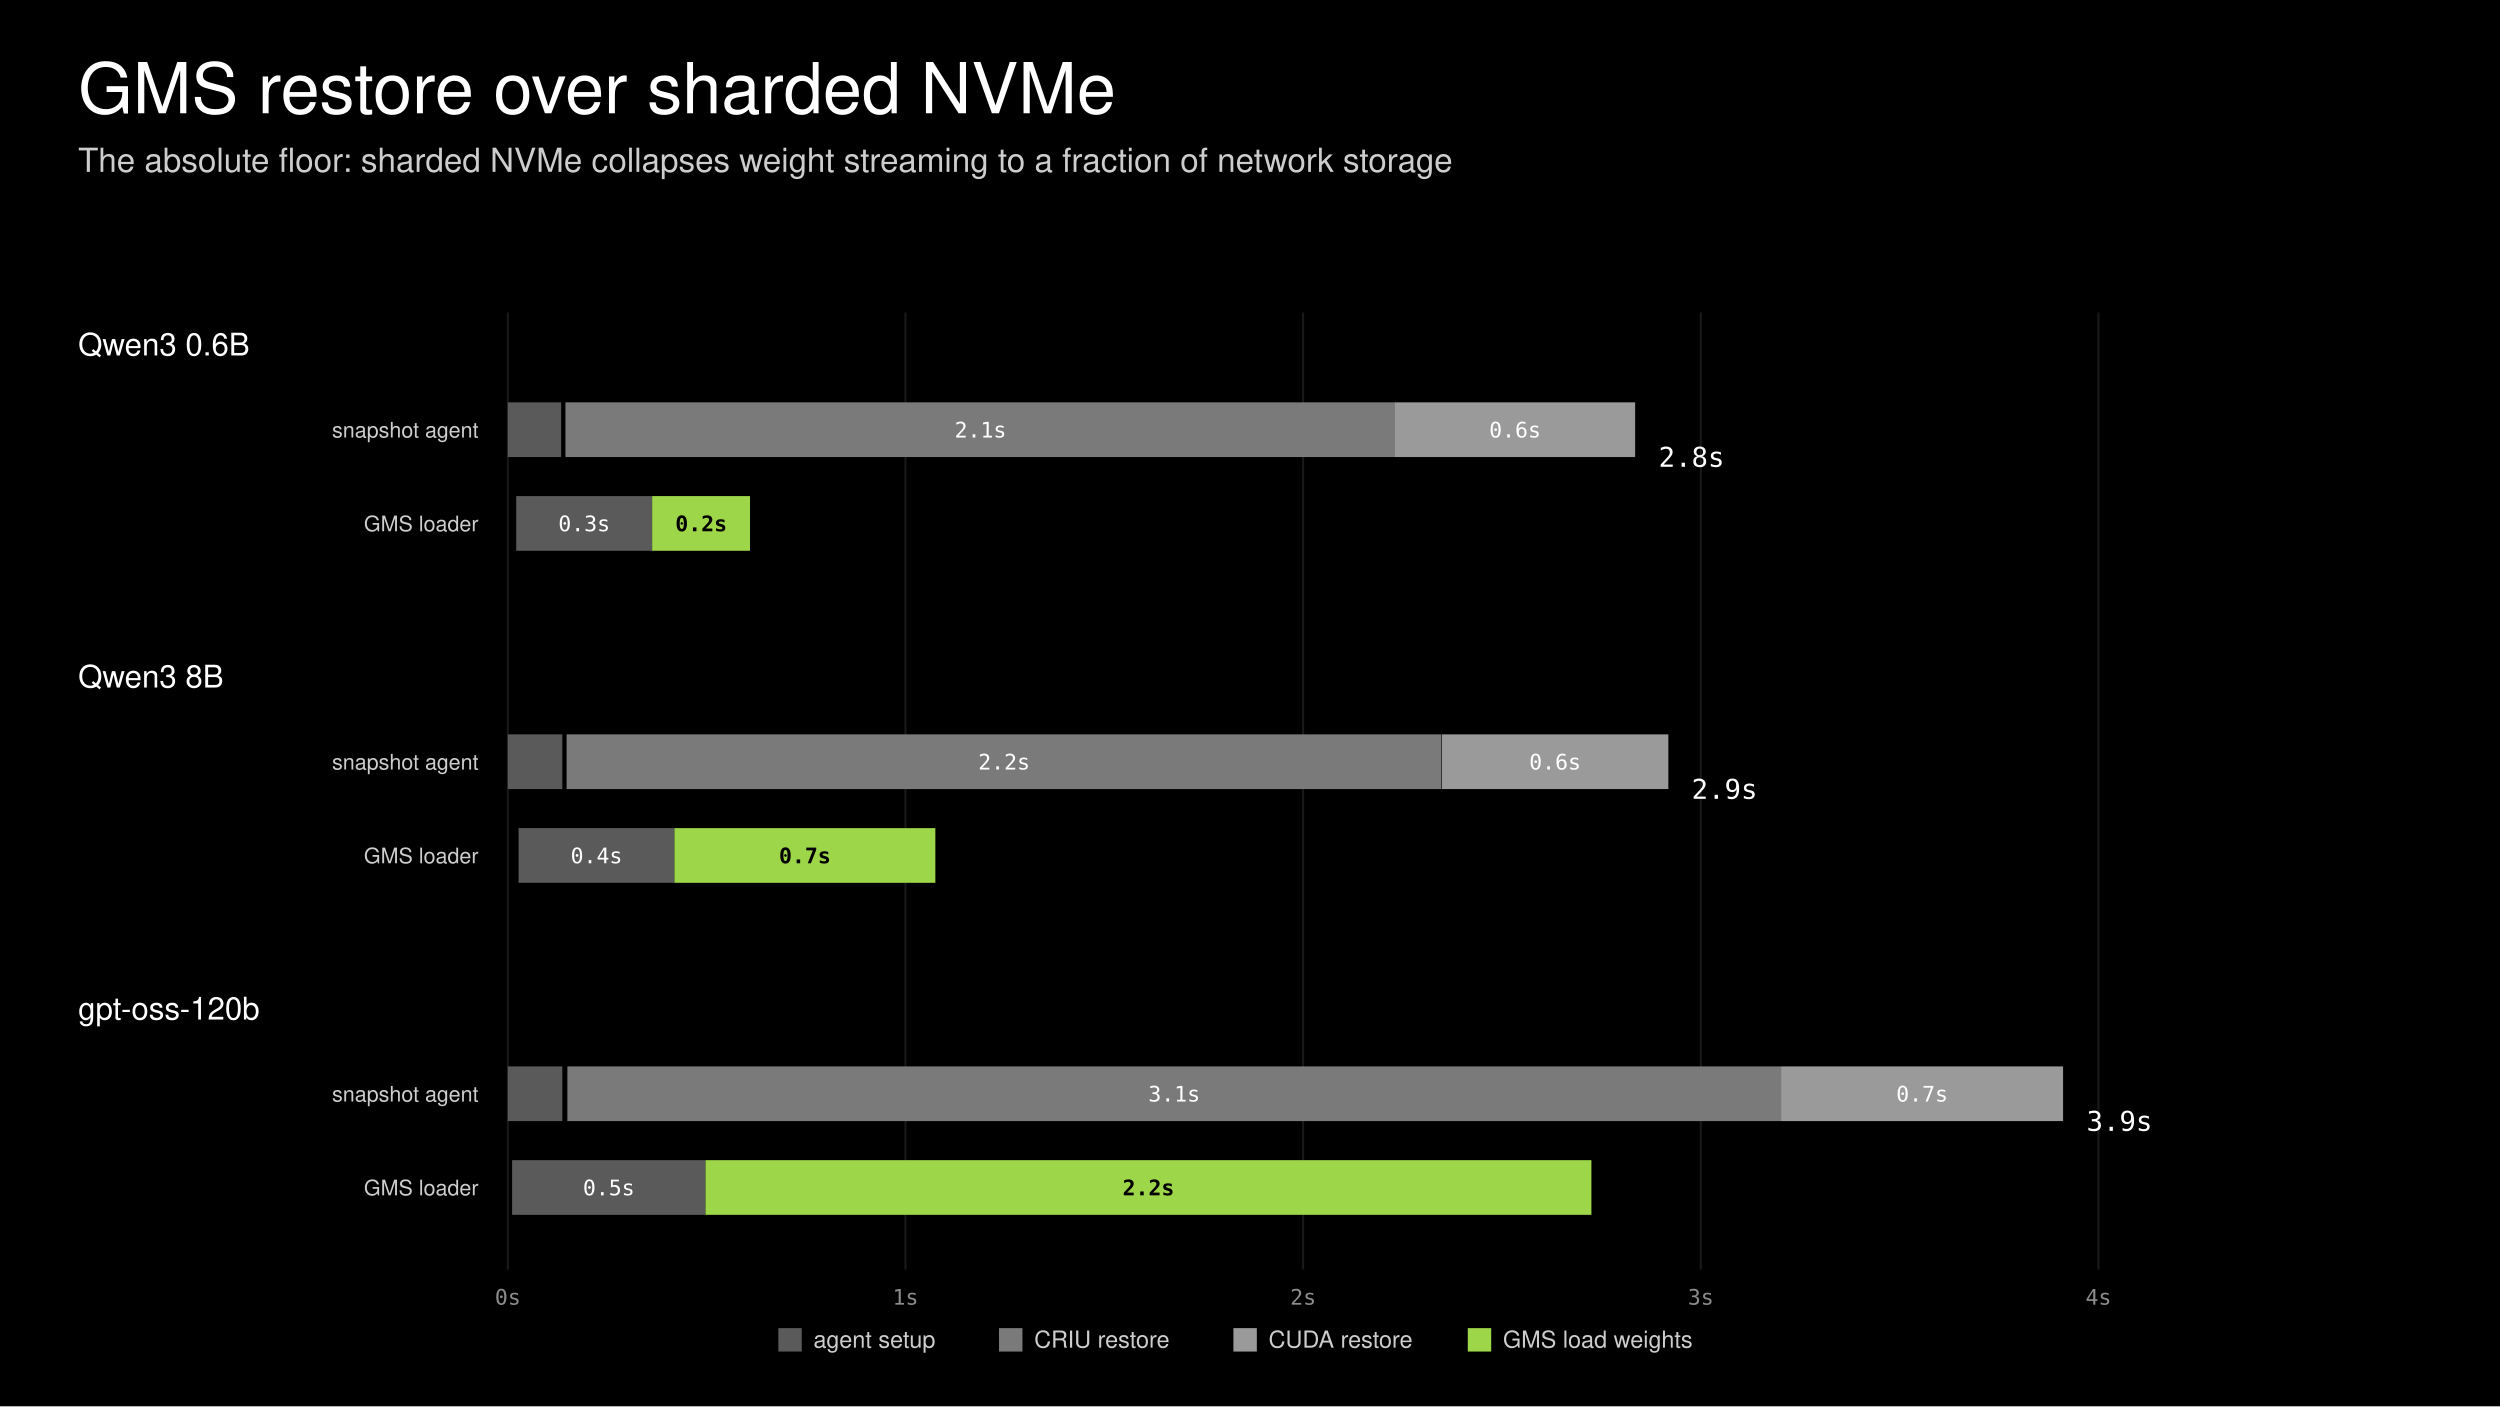
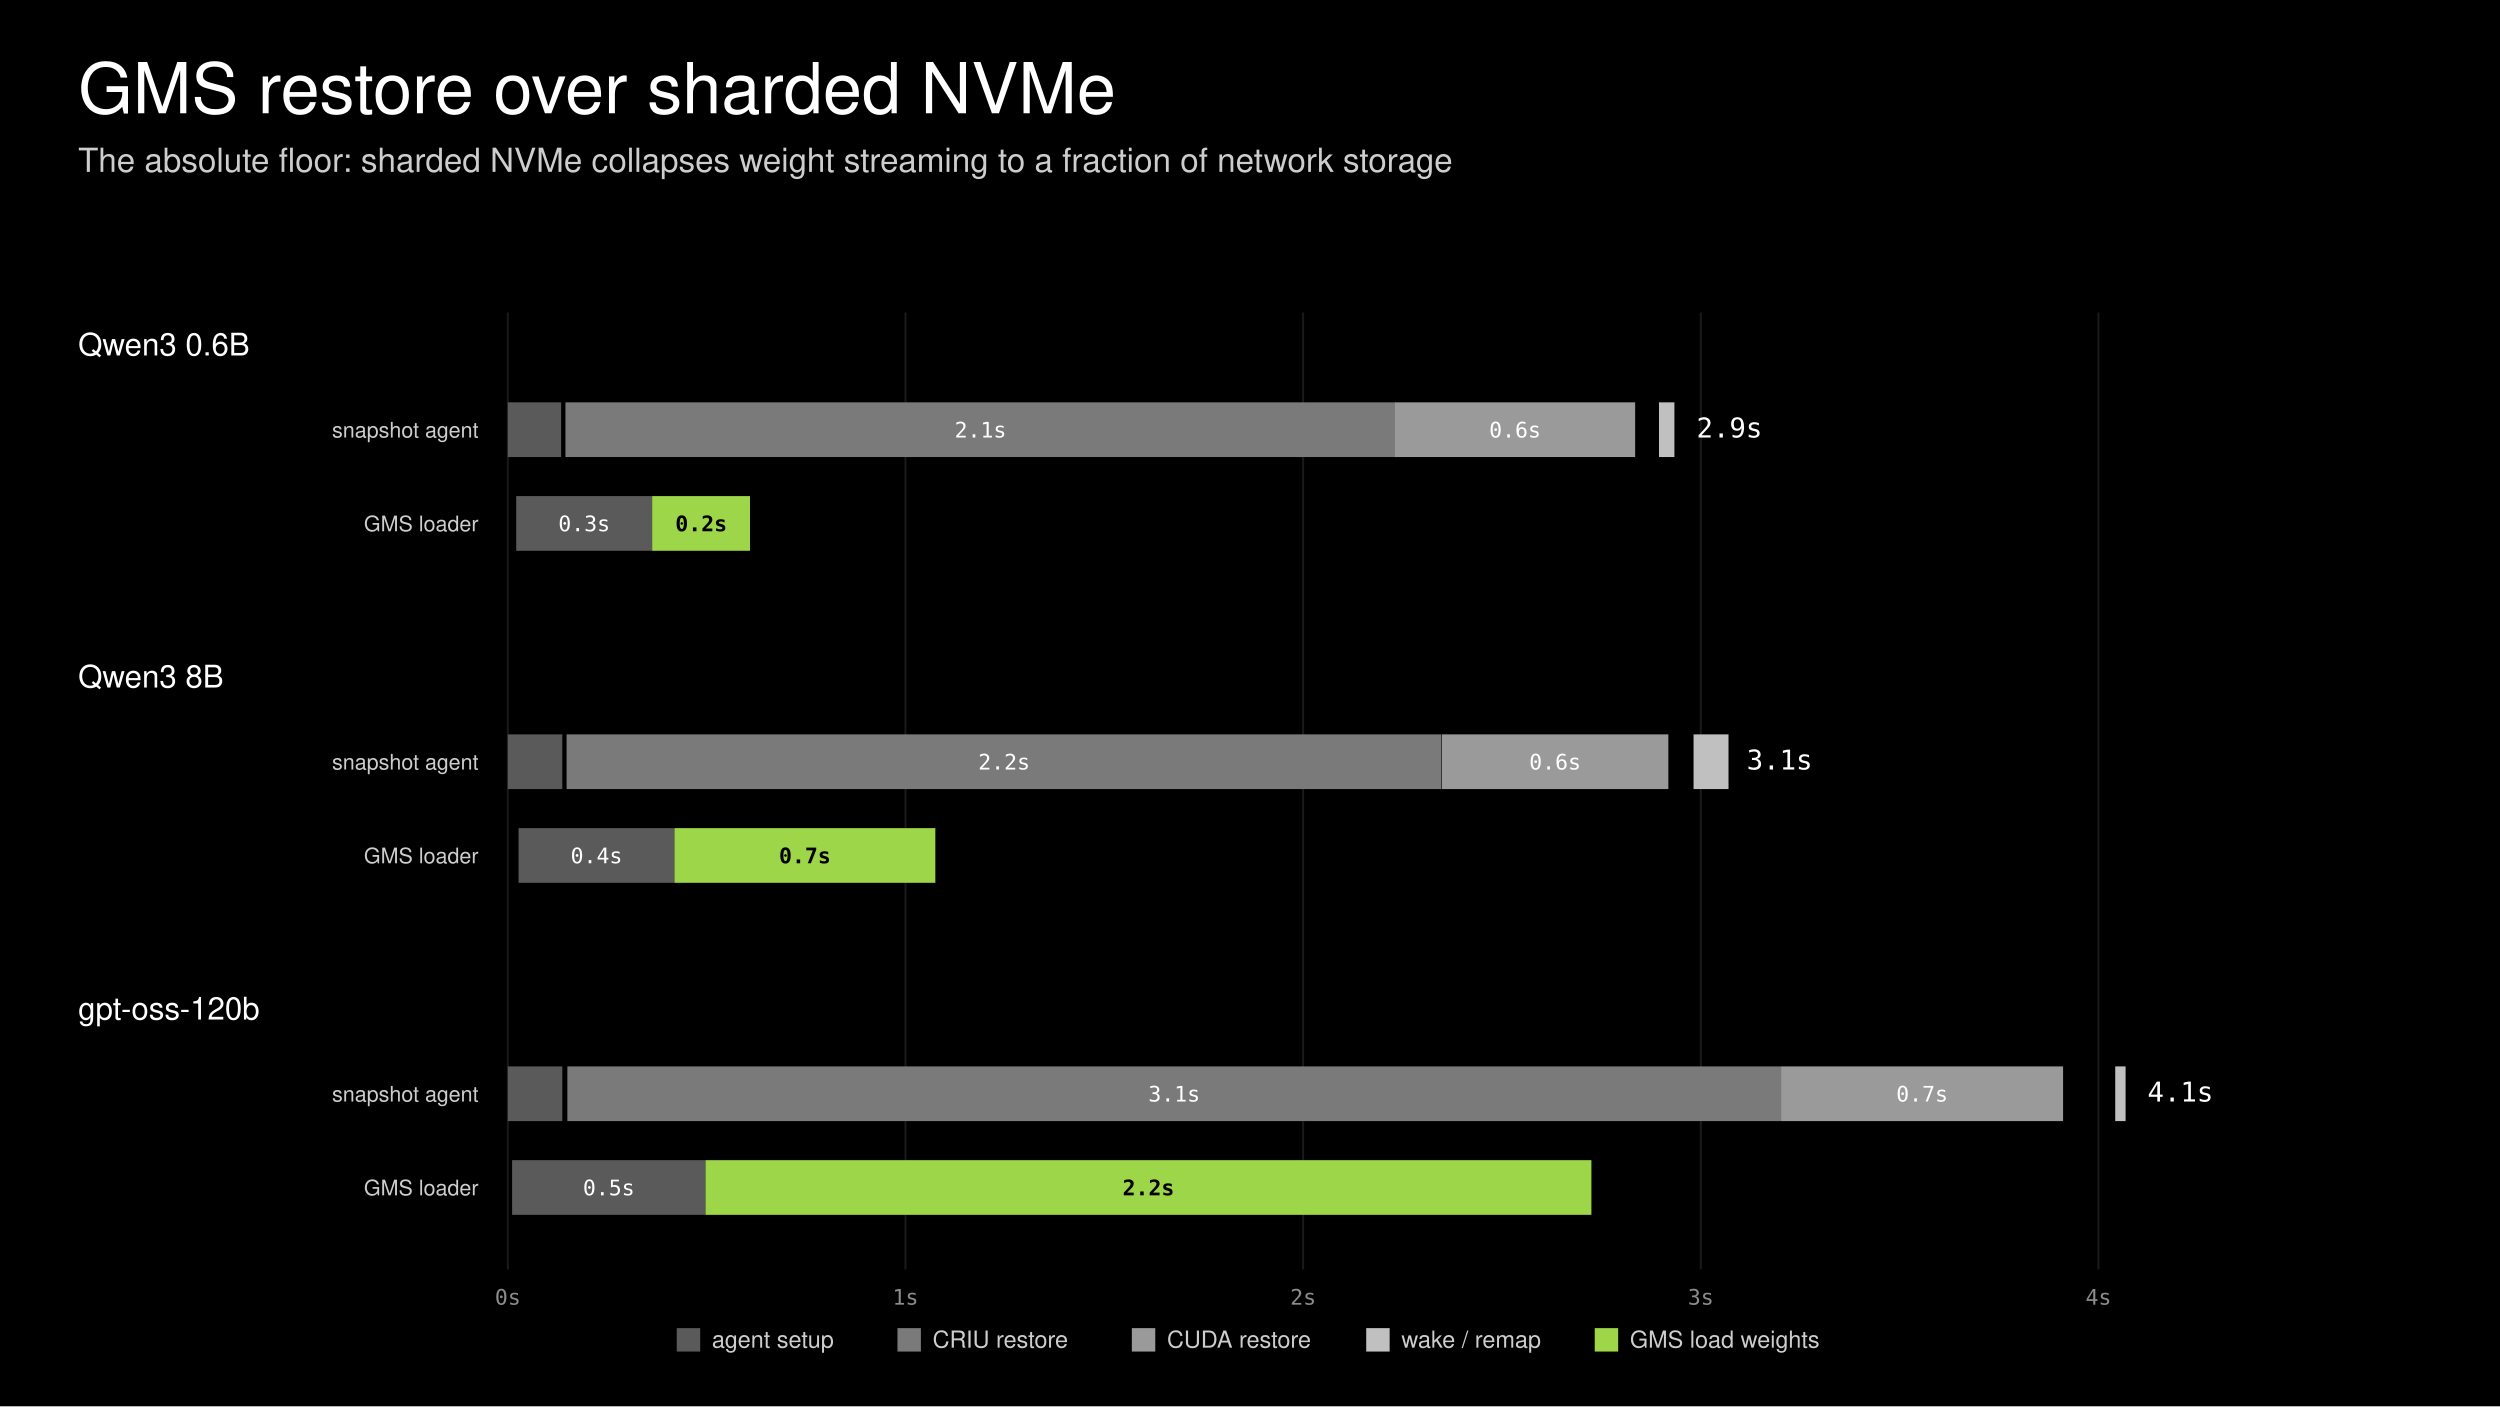
<svg xmlns="http://www.w3.org/2000/svg" width="1280" height="720" viewBox="0 0 1280 720">
  <rect width="1280" height="720" fill="#000000" />
  <style>
  .title { font-family: "Helvetica Neue", Helvetica, Geist, Arial, sans-serif; font-size: 36px; font-weight: 300; fill: #ffffff; }
  .subtitle { font-family: "Helvetica Neue", Helvetica, Geist, Arial, sans-serif; font-size: 17px; font-weight: 300; fill: #cdcdcd; }
  .model { font-family: Geist, "Helvetica Neue", Helvetica, Arial, sans-serif; font-size: 16px; font-weight: 500; fill: #ffffff; }
  .lane-label { font-family: Geist, "Helvetica Neue", Helvetica, Arial, sans-serif; font-size: 11px; font-weight: 400; fill: #cdcdcd; }
  .num { font-family: "Geist Mono", "SF Mono", Menlo, Consolas, monospace; font-size: 11px; font-weight: 500; fill: #ffffff; }
  .num-on-green { font-family: "Geist Mono", "SF Mono", Menlo, Consolas, monospace; font-size: 11px; font-weight: 600; fill: #000000; }
  .num-small { font-family: "Geist Mono", "SF Mono", Menlo, Consolas, monospace; font-size: 10px; font-weight: 400; fill: #cdcdcd; }
  .total { font-family: "Geist Mono", "SF Mono", Menlo, Consolas, monospace; font-size: 14px; font-weight: 500; fill: #ffffff; }
  .axis { font-family: "Geist Mono", "SF Mono", Menlo, Consolas, monospace; font-size: 11px; font-weight: 400; fill: #8c8c8c; }
  .legend { font-family: Geist, "Helvetica Neue", Helvetica, Arial, sans-serif; font-size: 12px; font-weight: 400; fill: #cdcdcd; }
</style>
  <text class="title" x="40" y="58">GMS restore over sharded NVMe</text>
  <text class="subtitle" x="40" y="88">The absolute floor: sharded NVMe collapses weight streaming to a fraction of network storage</text>
  <line x1="260.0" y1="160" x2="260.0" y2="650" stroke="#1a1a1a" stroke-width="1" />
  <text class="axis" x="260.0" y="668" text-anchor="middle">0s</text>
  <line x1="463.6" y1="160" x2="463.6" y2="650" stroke="#1a1a1a" stroke-width="1" />
  <text class="axis" x="463.6" y="668" text-anchor="middle">1s</text>
  <line x1="667.2" y1="160" x2="667.2" y2="650" stroke="#1a1a1a" stroke-width="1" />
  <text class="axis" x="667.2" y="668" text-anchor="middle">2s</text>
  <line x1="870.8" y1="160" x2="870.8" y2="650" stroke="#1a1a1a" stroke-width="1" />
  <text class="axis" x="870.8" y="668" text-anchor="middle">3s</text>
  <line x1="1074.4" y1="160" x2="1074.4" y2="650" stroke="#1a1a1a" stroke-width="1" />
  <text class="axis" x="1074.4" y="668" text-anchor="middle">4s</text>
  <text class="model" x="40" y="182">Qwen3 0.6B</text>
  <text class="lane-label" x="245" y="224.0" text-anchor="end">snapshot agent</text>
  <text class="lane-label" x="245" y="272.0" text-anchor="end">GMS loader</text>
  <rect x="264.3" y="254" width="69.6" height="28" fill="#5a5a5a" />
  <text class="num" x="299.1" y="272.0" text-anchor="middle">0.3s</text>
  <rect x="333.9" y="254" width="50.1" height="28" fill="#9ed649" />
  <text class="num-on-green" x="359.0" y="272.0" text-anchor="middle">0.2s</text>
  <rect x="260.0" y="206" width="27.3" height="28" fill="#5a5a5a" />
  <rect x="289.5" y="206" width="424.9" height="28" fill="#7a7a7a" />
  <text class="num" x="502.0" y="224.0" text-anchor="middle">2.1s</text>
  <rect x="714.2" y="206" width="123.0" height="28" fill="#9a9a9a" />
  <text class="num" x="775.7" y="224.0" text-anchor="middle">0.6s</text>
-   <text class="total" x="849.2" y="239.0">2.8s</text>
+   <rect x="849.4" y="206" width="7.9" height="28" fill="#c0c0c0" />
+   <text class="total" x="868.6" y="224.0">2.9s</text>
  <text class="model" x="40" y="352">Qwen3 8B</text>
  <text class="lane-label" x="245" y="394.0" text-anchor="end">snapshot agent</text>
  <text class="lane-label" x="245" y="442.0" text-anchor="end">GMS loader</text>
  <rect x="265.5" y="424" width="79.8" height="28" fill="#5a5a5a" />
  <text class="num" x="305.4" y="442.0" text-anchor="middle">0.4s</text>
  <rect x="345.3" y="424" width="133.6" height="28" fill="#9ed649" />
  <text class="num-on-green" x="412.1" y="442.0" text-anchor="middle">0.7s</text>
  <rect x="260.0" y="376" width="27.9" height="28" fill="#5a5a5a" />
  <rect x="290.1" y="376" width="447.9" height="28" fill="#7a7a7a" />
  <text class="num" x="514.1" y="394.0" text-anchor="middle">2.2s</text>
  <rect x="738.3" y="376" width="115.9" height="28" fill="#9a9a9a" />
  <text class="num" x="796.2" y="394.0" text-anchor="middle">0.6s</text>
-   <text class="total" x="866.1" y="409.0">2.9s</text>
+   <rect x="867.1" y="376" width="17.9" height="28" fill="#c0c0c0" />
+   <text class="total" x="894.3" y="394.0">3.1s</text>
  <text class="model" x="40" y="522">gpt-oss-120b</text>
  <text class="lane-label" x="245" y="564.0" text-anchor="end">snapshot agent</text>
  <text class="lane-label" x="245" y="612.0" text-anchor="end">GMS loader</text>
  <rect x="262.2" y="594" width="99.0" height="28" fill="#5a5a5a" />
  <text class="num" x="311.7" y="612.0" text-anchor="middle">0.5s</text>
  <rect x="361.2" y="594" width="453.6" height="28" fill="#9ed649" />
  <text class="num-on-green" x="588.0" y="612.0" text-anchor="middle">2.2s</text>
  <rect x="260.0" y="546" width="27.9" height="28" fill="#5a5a5a" />
  <rect x="290.5" y="546" width="621.4" height="28" fill="#7a7a7a" />
  <text class="num" x="601.2" y="564.0" text-anchor="middle">3.1s</text>
  <rect x="911.9" y="546" width="144.4" height="28" fill="#9a9a9a" />
  <text class="num" x="984.1" y="564.0" text-anchor="middle">0.7s</text>
-   <text class="total" x="1068.3" y="579.0">3.9s</text>
-   <rect x="398.5" y="680" width="12" height="12" fill="#5a5a5a" />
-   <text class="legend" x="416.5" y="690">agent setup</text>
-   <rect x="511.5" y="680" width="12" height="12" fill="#7a7a7a" />
-   <text class="legend" x="529.5" y="690">CRIU restore</text>
-   <rect x="631.5" y="680" width="12" height="12" fill="#9a9a9a" />
-   <text class="legend" x="649.5" y="690">CUDA restore</text>
-   <rect x="751.5" y="680" width="12" height="12" fill="#9ed649" />
-   <text class="legend" x="769.5" y="690">GMS load weights</text>
+   <rect x="1083.0" y="546" width="5.3" height="28" fill="#c0c0c0" />
+   <text class="total" x="1099.5" y="564.0">4.1s</text>
+   <rect x="346.5" y="680" width="12" height="12" fill="#5a5a5a" />
+   <text class="legend" x="364.5" y="690">agent setup</text>
+   <rect x="459.5" y="680" width="12" height="12" fill="#7a7a7a" />
+   <text class="legend" x="477.5" y="690">CRIU restore</text>
+   <rect x="579.5" y="680" width="12" height="12" fill="#9a9a9a" />
+   <text class="legend" x="597.5" y="690">CUDA restore</text>
+   <rect x="699.5" y="680" width="12" height="12" fill="#c0c0c0" />
+   <text class="legend" x="717.5" y="690">wake / remap</text>
+   <rect x="816.5" y="680" width="12" height="12" fill="#9ed649" />
+   <text class="legend" x="834.5" y="690">GMS load weights</text>
</svg>
